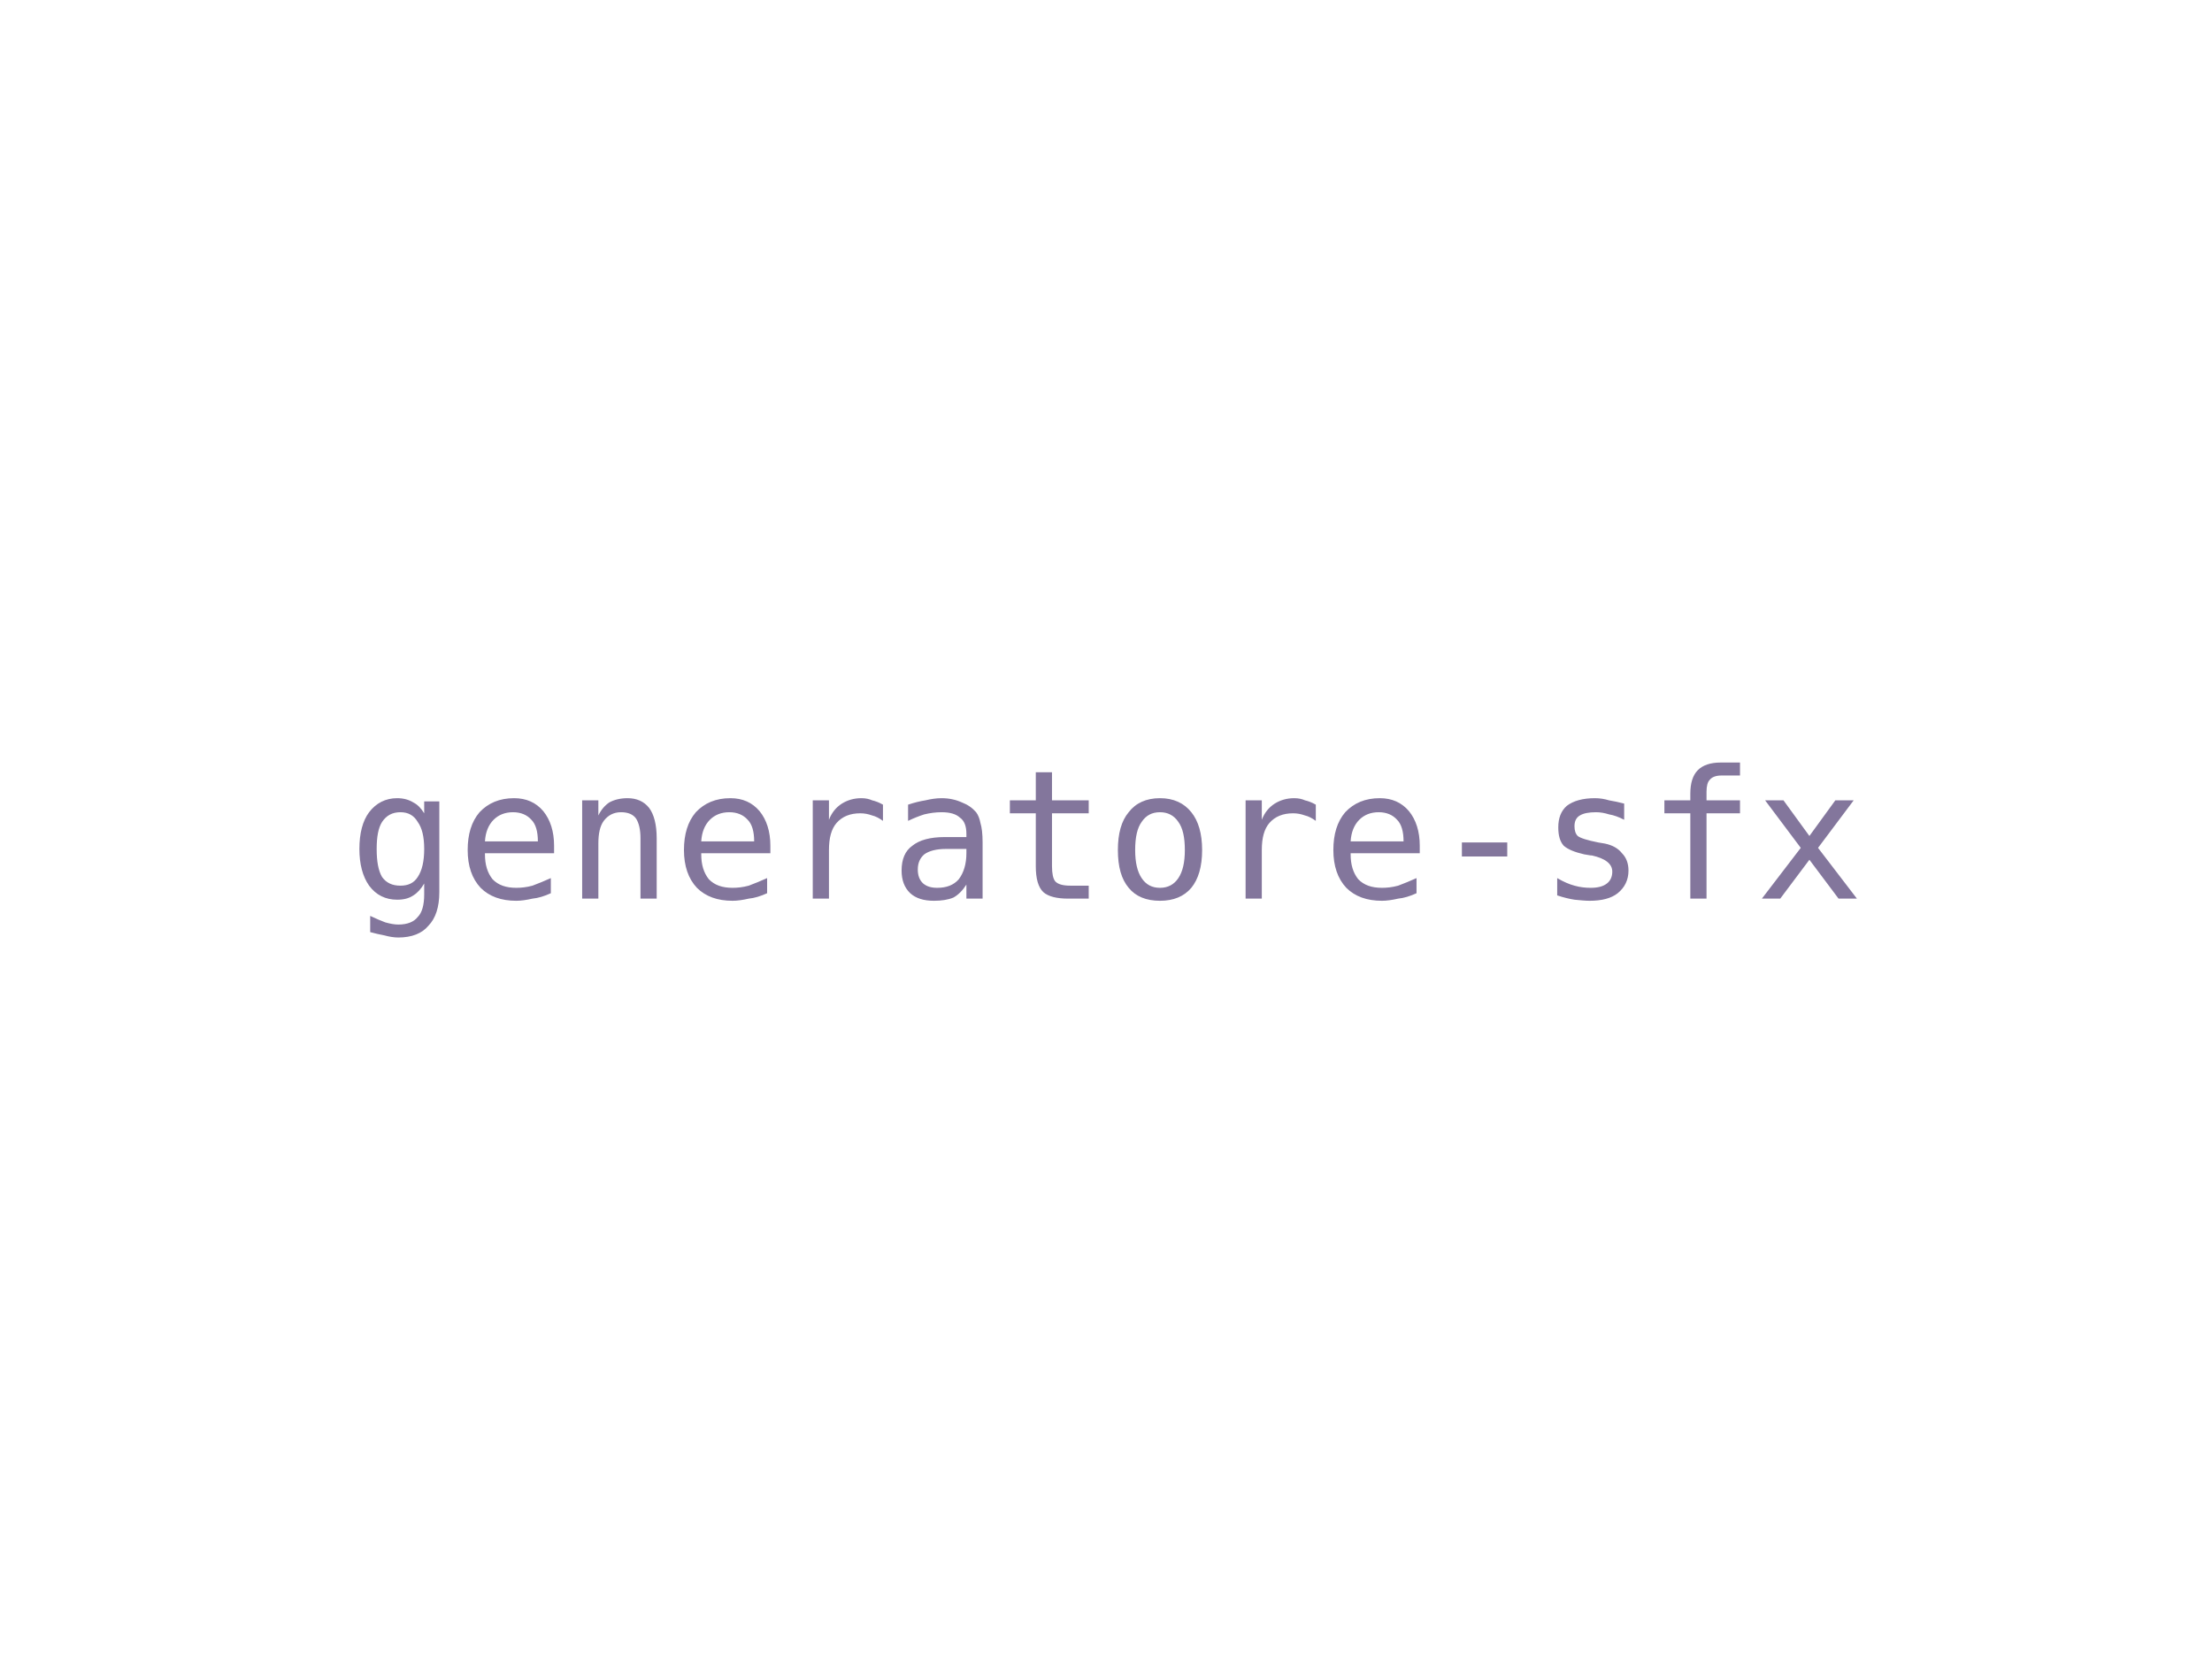
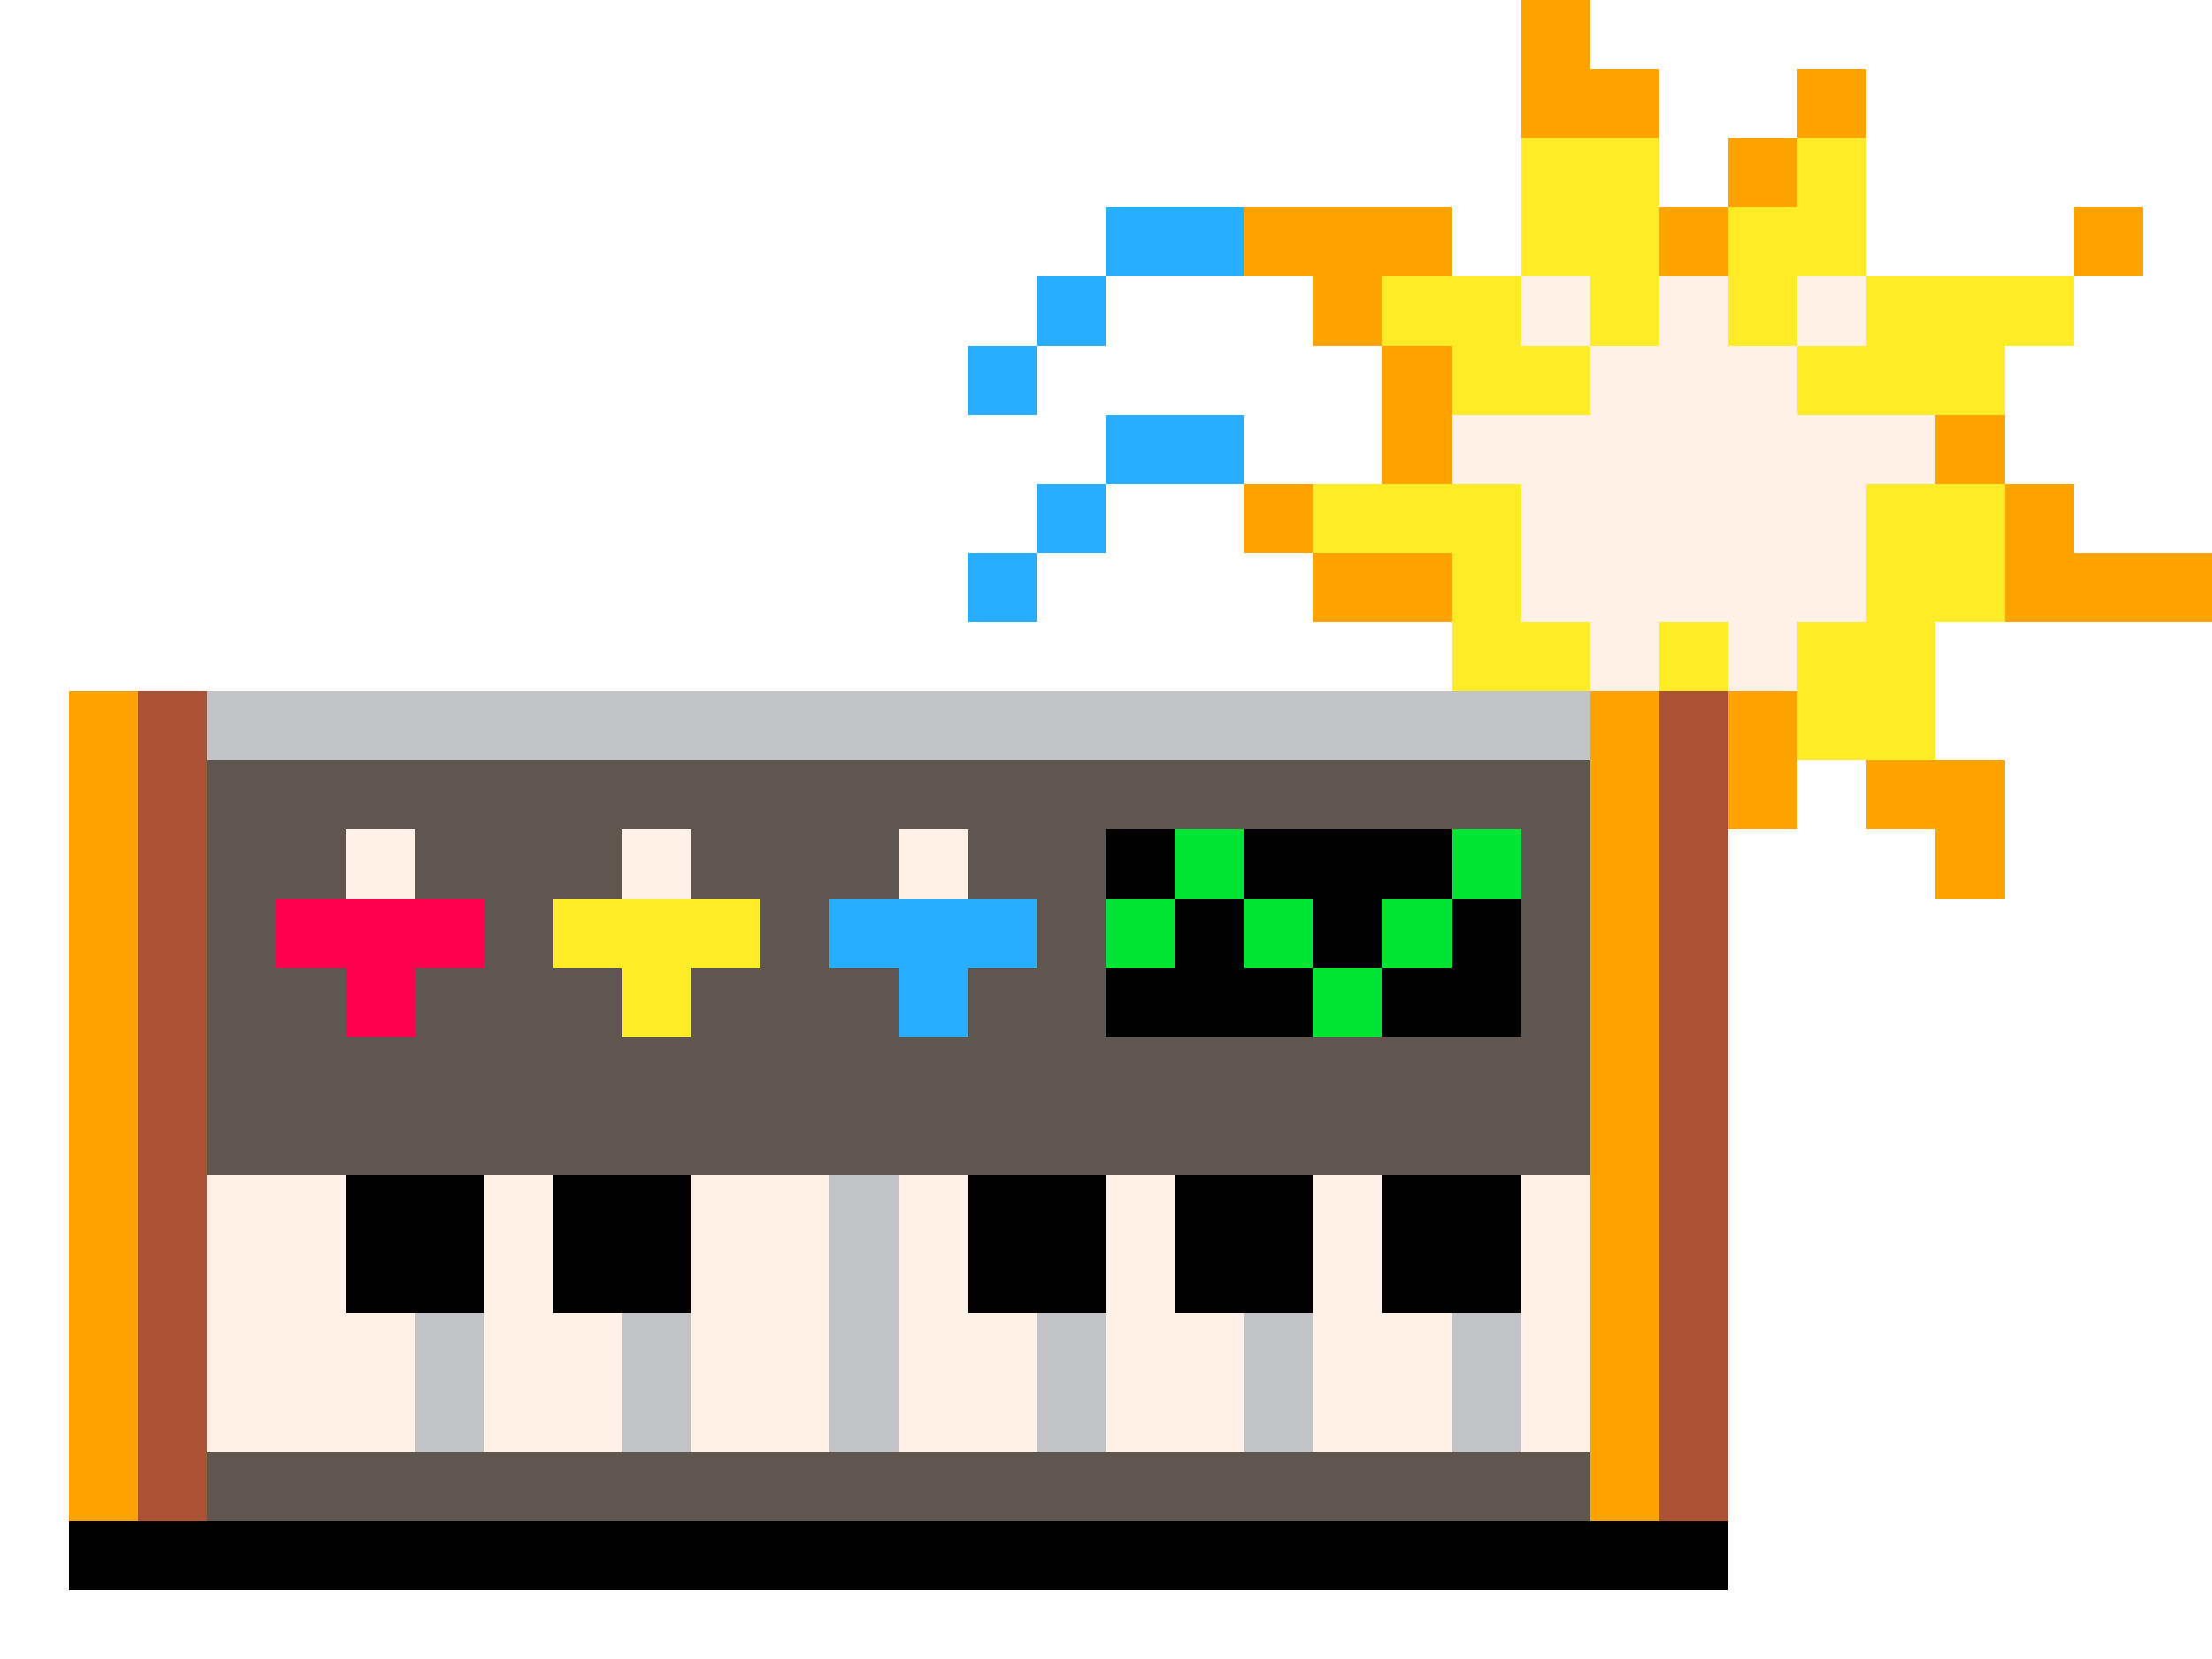
<svg xmlns="http://www.w3.org/2000/svg" viewBox="0 0 32 24" shape-rendering="crispEdges">
-   <text x="16" y="13" font-size="2.6" font-family="monospace" text-anchor="middle" fill="#83769c">generatore-sfx</text>
+   <rect x="22" y="0" width="1" height="1" fill="#ffa300" />
+   <rect x="22" y="1" width="2" height="1" fill="#ffa300" />
+   <rect x="26" y="1" width="1" height="1" fill="#ffa300" />
+   <rect x="22" y="2" width="2" height="1" fill="#ffec27" />
+   <rect x="25" y="2" width="1" height="1" fill="#ffa300" />
+   <rect x="26" y="2" width="1" height="1" fill="#ffec27" />
+   <rect x="16" y="3" width="2" height="1" fill="#29adff" />
+   <rect x="18" y="3" width="3" height="1" fill="#ffa300" />
+   <rect x="22" y="3" width="2" height="1" fill="#ffec27" />
+   <rect x="24" y="3" width="1" height="1" fill="#ffa300" />
+   <rect x="25" y="3" width="2" height="1" fill="#ffec27" />
+   <rect x="30" y="3" width="1" height="1" fill="#ffa300" />
+   <rect x="15" y="4" width="1" height="1" fill="#29adff" />
+   <rect x="19" y="4" width="1" height="1" fill="#ffa300" />
+   <rect x="20" y="4" width="2" height="1" fill="#ffec27" />
+   <rect x="22" y="4" width="1" height="1" fill="#fff1e8" />
+   <rect x="23" y="4" width="1" height="1" fill="#ffec27" />
+   <rect x="24" y="4" width="1" height="1" fill="#fff1e8" />
+   <rect x="25" y="4" width="1" height="1" fill="#ffec27" />
+   <rect x="26" y="4" width="1" height="1" fill="#fff1e8" />
+   <rect x="27" y="4" width="3" height="1" fill="#ffec27" />
+   <rect x="14" y="5" width="1" height="1" fill="#29adff" />
+   <rect x="20" y="5" width="1" height="1" fill="#ffa300" />
+   <rect x="21" y="5" width="2" height="1" fill="#ffec27" />
+   <rect x="23" y="5" width="3" height="1" fill="#fff1e8" />
+   <rect x="26" y="5" width="3" height="1" fill="#ffec27" />
+   <rect x="16" y="6" width="2" height="1" fill="#29adff" />
+   <rect x="20" y="6" width="1" height="1" fill="#ffa300" />
+   <rect x="21" y="6" width="7" height="1" fill="#fff1e8" />
+   <rect x="28" y="6" width="1" height="1" fill="#ffa300" />
+   <rect x="15" y="7" width="1" height="1" fill="#29adff" />
+   <rect x="18" y="7" width="1" height="1" fill="#ffa300" />
+   <rect x="19" y="7" width="3" height="1" fill="#ffec27" />
+   <rect x="22" y="7" width="5" height="1" fill="#fff1e8" />
+   <rect x="27" y="7" width="2" height="1" fill="#ffec27" />
+   <rect x="29" y="7" width="1" height="1" fill="#ffa300" />
+   <rect x="14" y="8" width="1" height="1" fill="#29adff" />
+   <rect x="19" y="8" width="2" height="1" fill="#ffa300" />
+   <rect x="21" y="8" width="1" height="1" fill="#ffec27" />
+   <rect x="22" y="8" width="5" height="1" fill="#fff1e8" />
+   <rect x="27" y="8" width="2" height="1" fill="#ffec27" />
+   <rect x="29" y="8" width="3" height="1" fill="#ffa300" />
+   <rect x="21" y="9" width="2" height="1" fill="#ffec27" />
+   <rect x="23" y="9" width="1" height="1" fill="#fff1e8" />
+   <rect x="24" y="9" width="1" height="1" fill="#ffec27" />
+   <rect x="25" y="9" width="1" height="1" fill="#fff1e8" />
+   <rect x="26" y="9" width="2" height="1" fill="#ffec27" />
+   <rect x="1" y="10" width="1" height="1" fill="#ffa300" />
+   <rect x="2" y="10" width="1" height="1" fill="#ab5236" />
+   <rect x="3" y="10" width="20" height="1" fill="#c2c3c7" />
+   <rect x="23" y="10" width="1" height="1" fill="#ffa300" />
+   <rect x="24" y="10" width="1" height="1" fill="#ab5236" />
+   <rect x="25" y="10" width="1" height="1" fill="#ffa300" />
+   <rect x="26" y="10" width="2" height="1" fill="#ffec27" />
+   <rect x="1" y="11" width="1" height="1" fill="#ffa300" />
+   <rect x="2" y="11" width="1" height="1" fill="#ab5236" />
+   <rect x="3" y="11" width="20" height="1" fill="#5f574f" />
+   <rect x="23" y="11" width="1" height="1" fill="#ffa300" />
+   <rect x="24" y="11" width="1" height="1" fill="#ab5236" />
+   <rect x="25" y="11" width="1" height="1" fill="#ffa300" />
+   <rect x="27" y="11" width="2" height="1" fill="#ffa300" />
+   <rect x="1" y="12" width="1" height="1" fill="#ffa300" />
+   <rect x="2" y="12" width="1" height="1" fill="#ab5236" />
+   <rect x="3" y="12" width="2" height="1" fill="#5f574f" />
+   <rect x="5" y="12" width="1" height="1" fill="#fff1e8" />
+   <rect x="6" y="12" width="3" height="1" fill="#5f574f" />
+   <rect x="9" y="12" width="1" height="1" fill="#fff1e8" />
+   <rect x="10" y="12" width="3" height="1" fill="#5f574f" />
+   <rect x="13" y="12" width="1" height="1" fill="#fff1e8" />
+   <rect x="14" y="12" width="2" height="1" fill="#5f574f" />
+   <rect x="16" y="12" width="1" height="1" fill="#000000" />
+   <rect x="17" y="12" width="1" height="1" fill="#00e436" />
+   <rect x="18" y="12" width="3" height="1" fill="#000000" />
+   <rect x="21" y="12" width="1" height="1" fill="#00e436" />
+   <rect x="22" y="12" width="1" height="1" fill="#5f574f" />
+   <rect x="23" y="12" width="1" height="1" fill="#ffa300" />
+   <rect x="24" y="12" width="1" height="1" fill="#ab5236" />
+   <rect x="28" y="12" width="1" height="1" fill="#ffa300" />
+   <rect x="1" y="13" width="1" height="1" fill="#ffa300" />
+   <rect x="2" y="13" width="1" height="1" fill="#ab5236" />
+   <rect x="3" y="13" width="1" height="1" fill="#5f574f" />
+   <rect x="4" y="13" width="3" height="1" fill="#ff004d" />
+   <rect x="7" y="13" width="1" height="1" fill="#5f574f" />
+   <rect x="8" y="13" width="3" height="1" fill="#ffec27" />
+   <rect x="11" y="13" width="1" height="1" fill="#5f574f" />
+   <rect x="12" y="13" width="3" height="1" fill="#29adff" />
+   <rect x="15" y="13" width="1" height="1" fill="#5f574f" />
+   <rect x="16" y="13" width="1" height="1" fill="#00e436" />
+   <rect x="17" y="13" width="1" height="1" fill="#000000" />
+   <rect x="18" y="13" width="1" height="1" fill="#00e436" />
+   <rect x="19" y="13" width="1" height="1" fill="#000000" />
+   <rect x="20" y="13" width="1" height="1" fill="#00e436" />
+   <rect x="21" y="13" width="1" height="1" fill="#000000" />
+   <rect x="22" y="13" width="1" height="1" fill="#5f574f" />
+   <rect x="23" y="13" width="1" height="1" fill="#ffa300" />
+   <rect x="24" y="13" width="1" height="1" fill="#ab5236" />
+   <rect x="1" y="14" width="1" height="1" fill="#ffa300" />
+   <rect x="2" y="14" width="1" height="1" fill="#ab5236" />
+   <rect x="3" y="14" width="2" height="1" fill="#5f574f" />
+   <rect x="5" y="14" width="1" height="1" fill="#ff004d" />
+   <rect x="6" y="14" width="3" height="1" fill="#5f574f" />
+   <rect x="9" y="14" width="1" height="1" fill="#ffec27" />
+   <rect x="10" y="14" width="3" height="1" fill="#5f574f" />
+   <rect x="13" y="14" width="1" height="1" fill="#29adff" />
+   <rect x="14" y="14" width="2" height="1" fill="#5f574f" />
+   <rect x="16" y="14" width="3" height="1" fill="#000000" />
+   <rect x="19" y="14" width="1" height="1" fill="#00e436" />
+   <rect x="20" y="14" width="2" height="1" fill="#000000" />
+   <rect x="22" y="14" width="1" height="1" fill="#5f574f" />
+   <rect x="23" y="14" width="1" height="1" fill="#ffa300" />
+   <rect x="24" y="14" width="1" height="1" fill="#ab5236" />
+   <rect x="1" y="15" width="1" height="1" fill="#ffa300" />
+   <rect x="2" y="15" width="1" height="1" fill="#ab5236" />
+   <rect x="3" y="15" width="20" height="1" fill="#5f574f" />
+   <rect x="23" y="15" width="1" height="1" fill="#ffa300" />
+   <rect x="24" y="15" width="1" height="1" fill="#ab5236" />
+   <rect x="1" y="16" width="1" height="1" fill="#ffa300" />
+   <rect x="2" y="16" width="1" height="1" fill="#ab5236" />
+   <rect x="3" y="16" width="20" height="1" fill="#5f574f" />
+   <rect x="23" y="16" width="1" height="1" fill="#ffa300" />
+   <rect x="24" y="16" width="1" height="1" fill="#ab5236" />
+   <rect x="1" y="17" width="1" height="1" fill="#ffa300" />
+   <rect x="2" y="17" width="1" height="1" fill="#ab5236" />
+   <rect x="3" y="17" width="2" height="1" fill="#fff1e8" />
+   <rect x="5" y="17" width="2" height="1" fill="#000000" />
+   <rect x="7" y="17" width="1" height="1" fill="#fff1e8" />
+   <rect x="8" y="17" width="2" height="1" fill="#000000" />
+   <rect x="10" y="17" width="2" height="1" fill="#fff1e8" />
+   <rect x="12" y="17" width="1" height="1" fill="#c2c3c7" />
+   <rect x="13" y="17" width="1" height="1" fill="#fff1e8" />
+   <rect x="14" y="17" width="2" height="1" fill="#000000" />
+   <rect x="16" y="17" width="1" height="1" fill="#fff1e8" />
+   <rect x="17" y="17" width="2" height="1" fill="#000000" />
+   <rect x="19" y="17" width="1" height="1" fill="#fff1e8" />
+   <rect x="20" y="17" width="2" height="1" fill="#000000" />
+   <rect x="22" y="17" width="1" height="1" fill="#fff1e8" />
+   <rect x="23" y="17" width="1" height="1" fill="#ffa300" />
+   <rect x="24" y="17" width="1" height="1" fill="#ab5236" />
+   <rect x="1" y="18" width="1" height="1" fill="#ffa300" />
+   <rect x="2" y="18" width="1" height="1" fill="#ab5236" />
+   <rect x="3" y="18" width="2" height="1" fill="#fff1e8" />
+   <rect x="5" y="18" width="2" height="1" fill="#000000" />
+   <rect x="7" y="18" width="1" height="1" fill="#fff1e8" />
+   <rect x="8" y="18" width="2" height="1" fill="#000000" />
+   <rect x="10" y="18" width="2" height="1" fill="#fff1e8" />
+   <rect x="12" y="18" width="1" height="1" fill="#c2c3c7" />
+   <rect x="13" y="18" width="1" height="1" fill="#fff1e8" />
+   <rect x="14" y="18" width="2" height="1" fill="#000000" />
+   <rect x="16" y="18" width="1" height="1" fill="#fff1e8" />
+   <rect x="17" y="18" width="2" height="1" fill="#000000" />
+   <rect x="19" y="18" width="1" height="1" fill="#fff1e8" />
+   <rect x="20" y="18" width="2" height="1" fill="#000000" />
+   <rect x="22" y="18" width="1" height="1" fill="#fff1e8" />
+   <rect x="23" y="18" width="1" height="1" fill="#ffa300" />
+   <rect x="24" y="18" width="1" height="1" fill="#ab5236" />
+   <rect x="1" y="19" width="1" height="1" fill="#ffa300" />
+   <rect x="2" y="19" width="1" height="1" fill="#ab5236" />
+   <rect x="3" y="19" width="3" height="1" fill="#fff1e8" />
+   <rect x="6" y="19" width="1" height="1" fill="#c2c3c7" />
+   <rect x="7" y="19" width="2" height="1" fill="#fff1e8" />
+   <rect x="9" y="19" width="1" height="1" fill="#c2c3c7" />
+   <rect x="10" y="19" width="2" height="1" fill="#fff1e8" />
+   <rect x="12" y="19" width="1" height="1" fill="#c2c3c7" />
+   <rect x="13" y="19" width="2" height="1" fill="#fff1e8" />
+   <rect x="15" y="19" width="1" height="1" fill="#c2c3c7" />
+   <rect x="16" y="19" width="2" height="1" fill="#fff1e8" />
+   <rect x="18" y="19" width="1" height="1" fill="#c2c3c7" />
+   <rect x="19" y="19" width="2" height="1" fill="#fff1e8" />
+   <rect x="21" y="19" width="1" height="1" fill="#c2c3c7" />
+   <rect x="22" y="19" width="1" height="1" fill="#fff1e8" />
+   <rect x="23" y="19" width="1" height="1" fill="#ffa300" />
+   <rect x="24" y="19" width="1" height="1" fill="#ab5236" />
+   <rect x="1" y="20" width="1" height="1" fill="#ffa300" />
+   <rect x="2" y="20" width="1" height="1" fill="#ab5236" />
+   <rect x="3" y="20" width="3" height="1" fill="#fff1e8" />
+   <rect x="6" y="20" width="1" height="1" fill="#c2c3c7" />
+   <rect x="7" y="20" width="2" height="1" fill="#fff1e8" />
+   <rect x="9" y="20" width="1" height="1" fill="#c2c3c7" />
+   <rect x="10" y="20" width="2" height="1" fill="#fff1e8" />
+   <rect x="12" y="20" width="1" height="1" fill="#c2c3c7" />
+   <rect x="13" y="20" width="2" height="1" fill="#fff1e8" />
+   <rect x="15" y="20" width="1" height="1" fill="#c2c3c7" />
+   <rect x="16" y="20" width="2" height="1" fill="#fff1e8" />
+   <rect x="18" y="20" width="1" height="1" fill="#c2c3c7" />
+   <rect x="19" y="20" width="2" height="1" fill="#fff1e8" />
+   <rect x="21" y="20" width="1" height="1" fill="#c2c3c7" />
+   <rect x="22" y="20" width="1" height="1" fill="#fff1e8" />
+   <rect x="23" y="20" width="1" height="1" fill="#ffa300" />
+   <rect x="24" y="20" width="1" height="1" fill="#ab5236" />
+   <rect x="1" y="21" width="1" height="1" fill="#ffa300" />
+   <rect x="2" y="21" width="1" height="1" fill="#ab5236" />
+   <rect x="3" y="21" width="20" height="1" fill="#5f574f" />
+   <rect x="23" y="21" width="1" height="1" fill="#ffa300" />
+   <rect x="24" y="21" width="1" height="1" fill="#ab5236" />
+   <rect x="1" y="22" width="24" height="1" fill="#000000" />
</svg>
